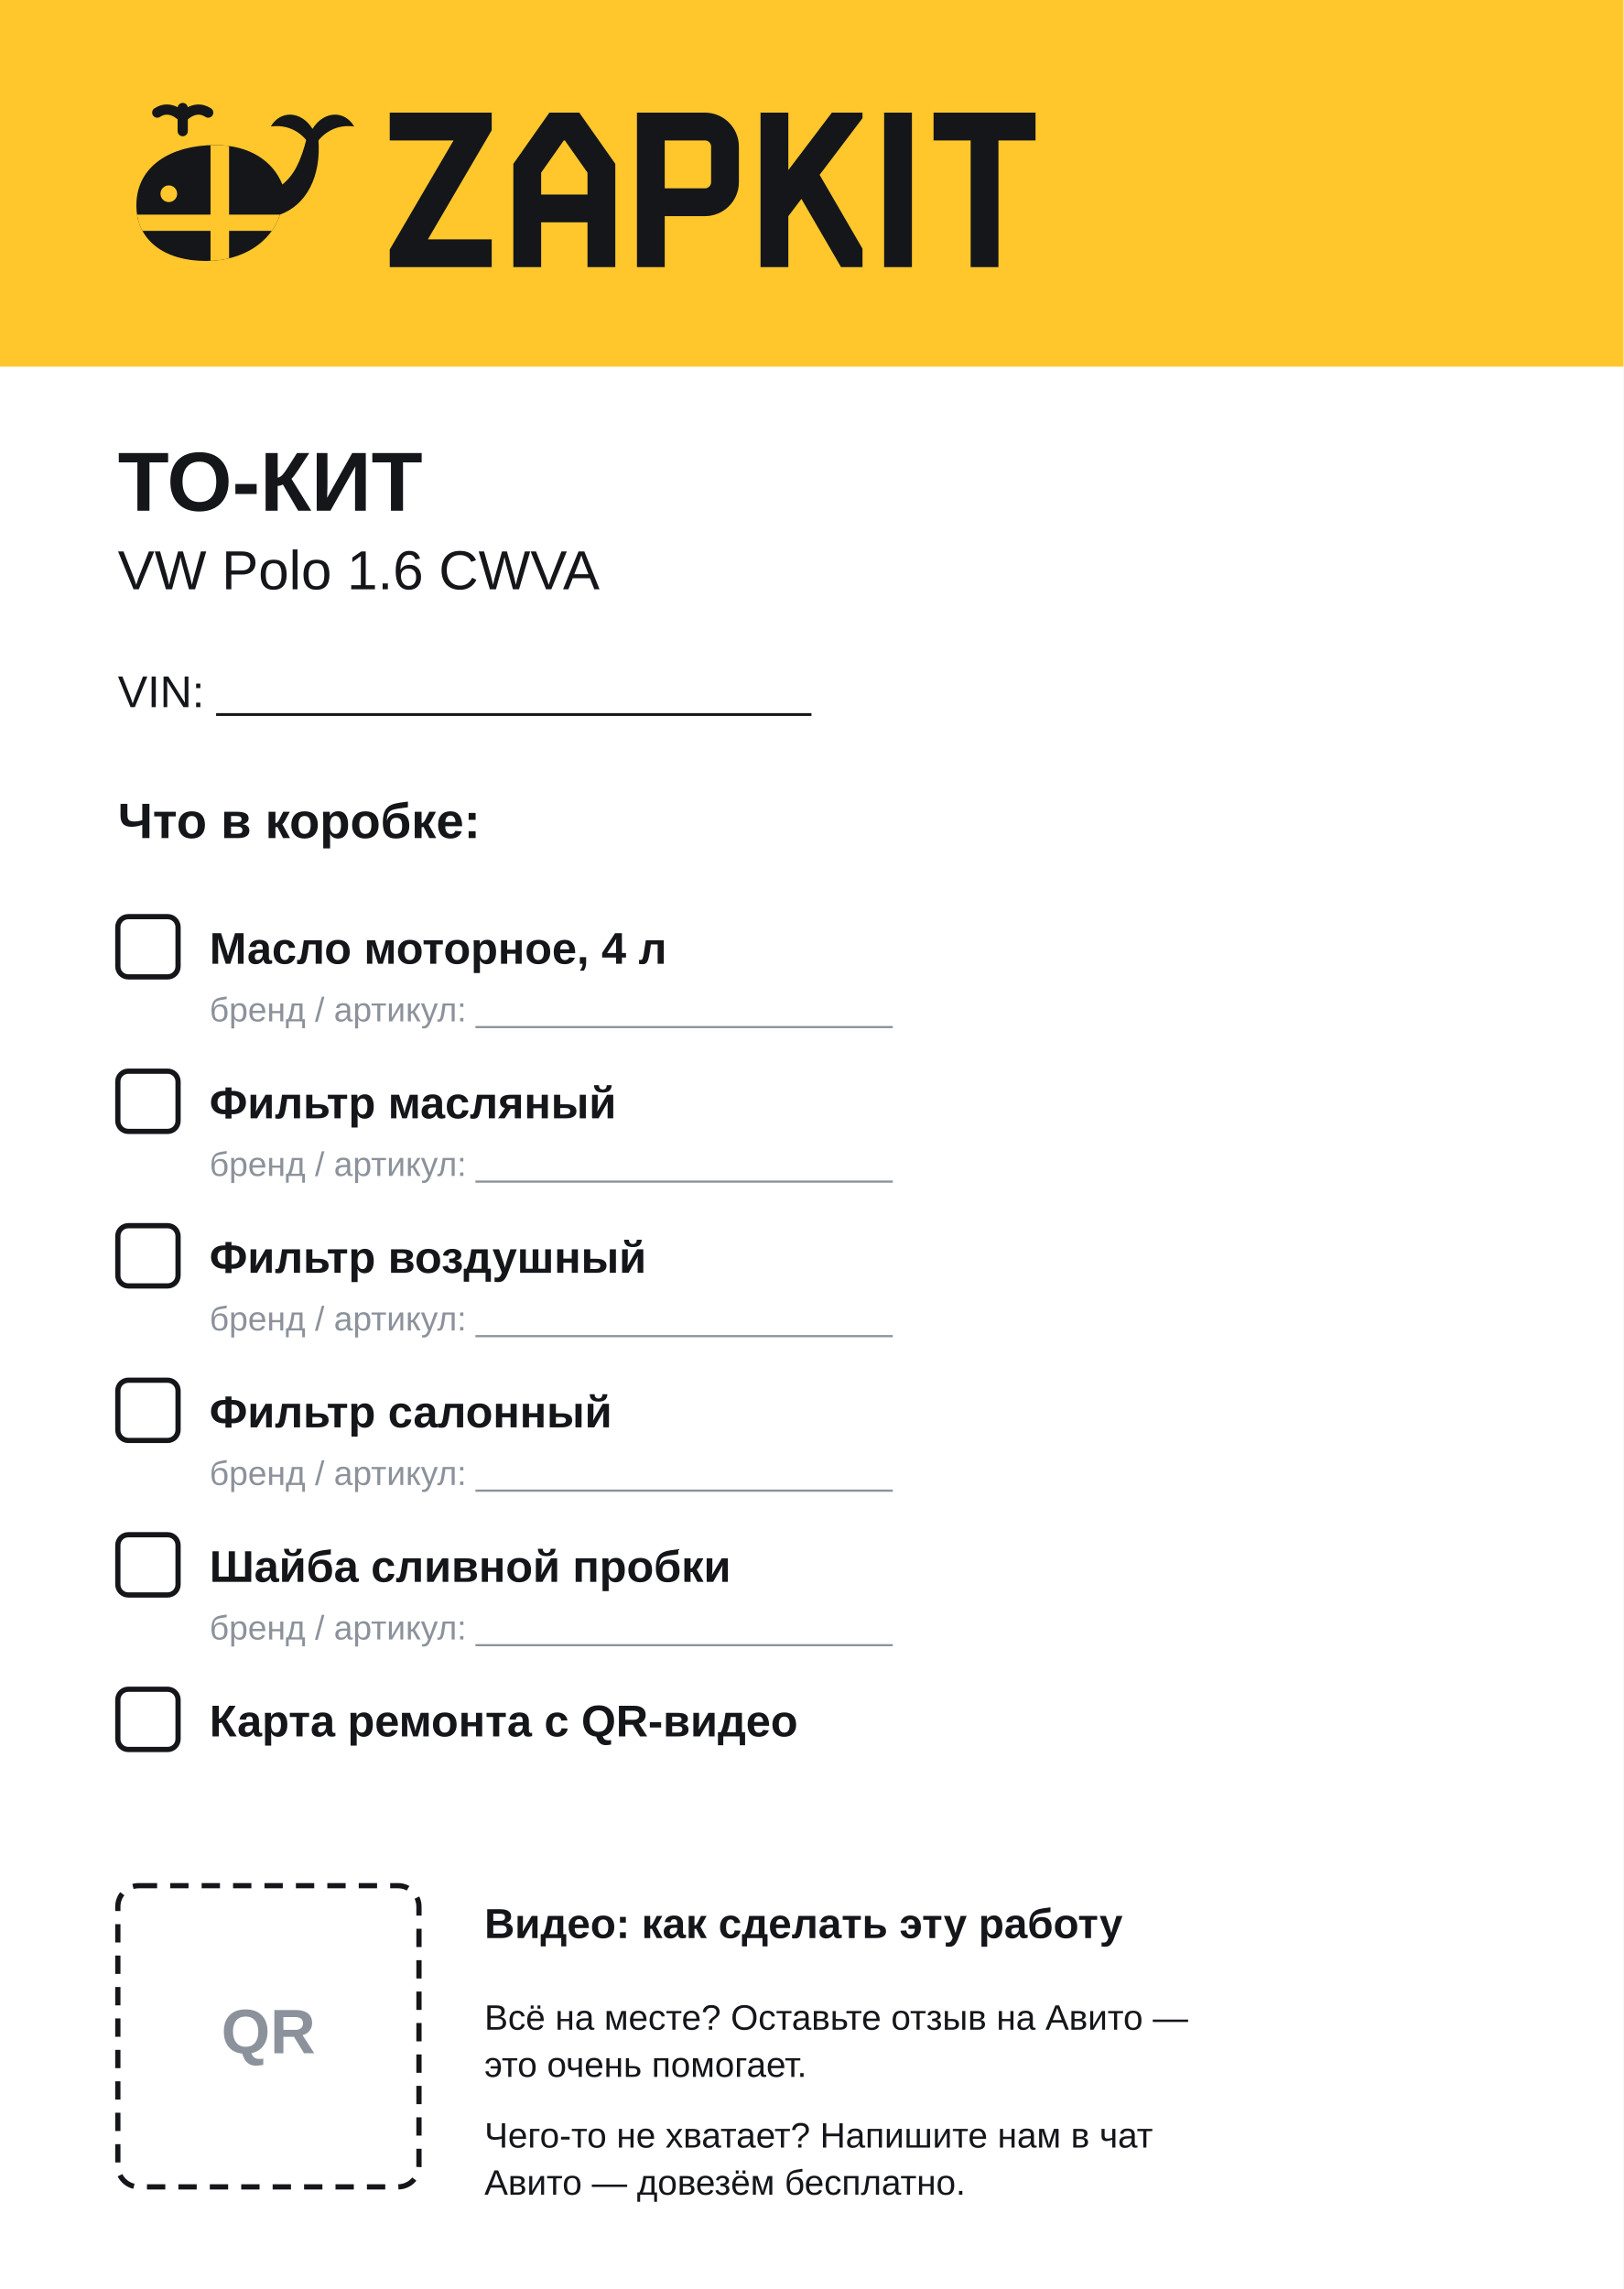
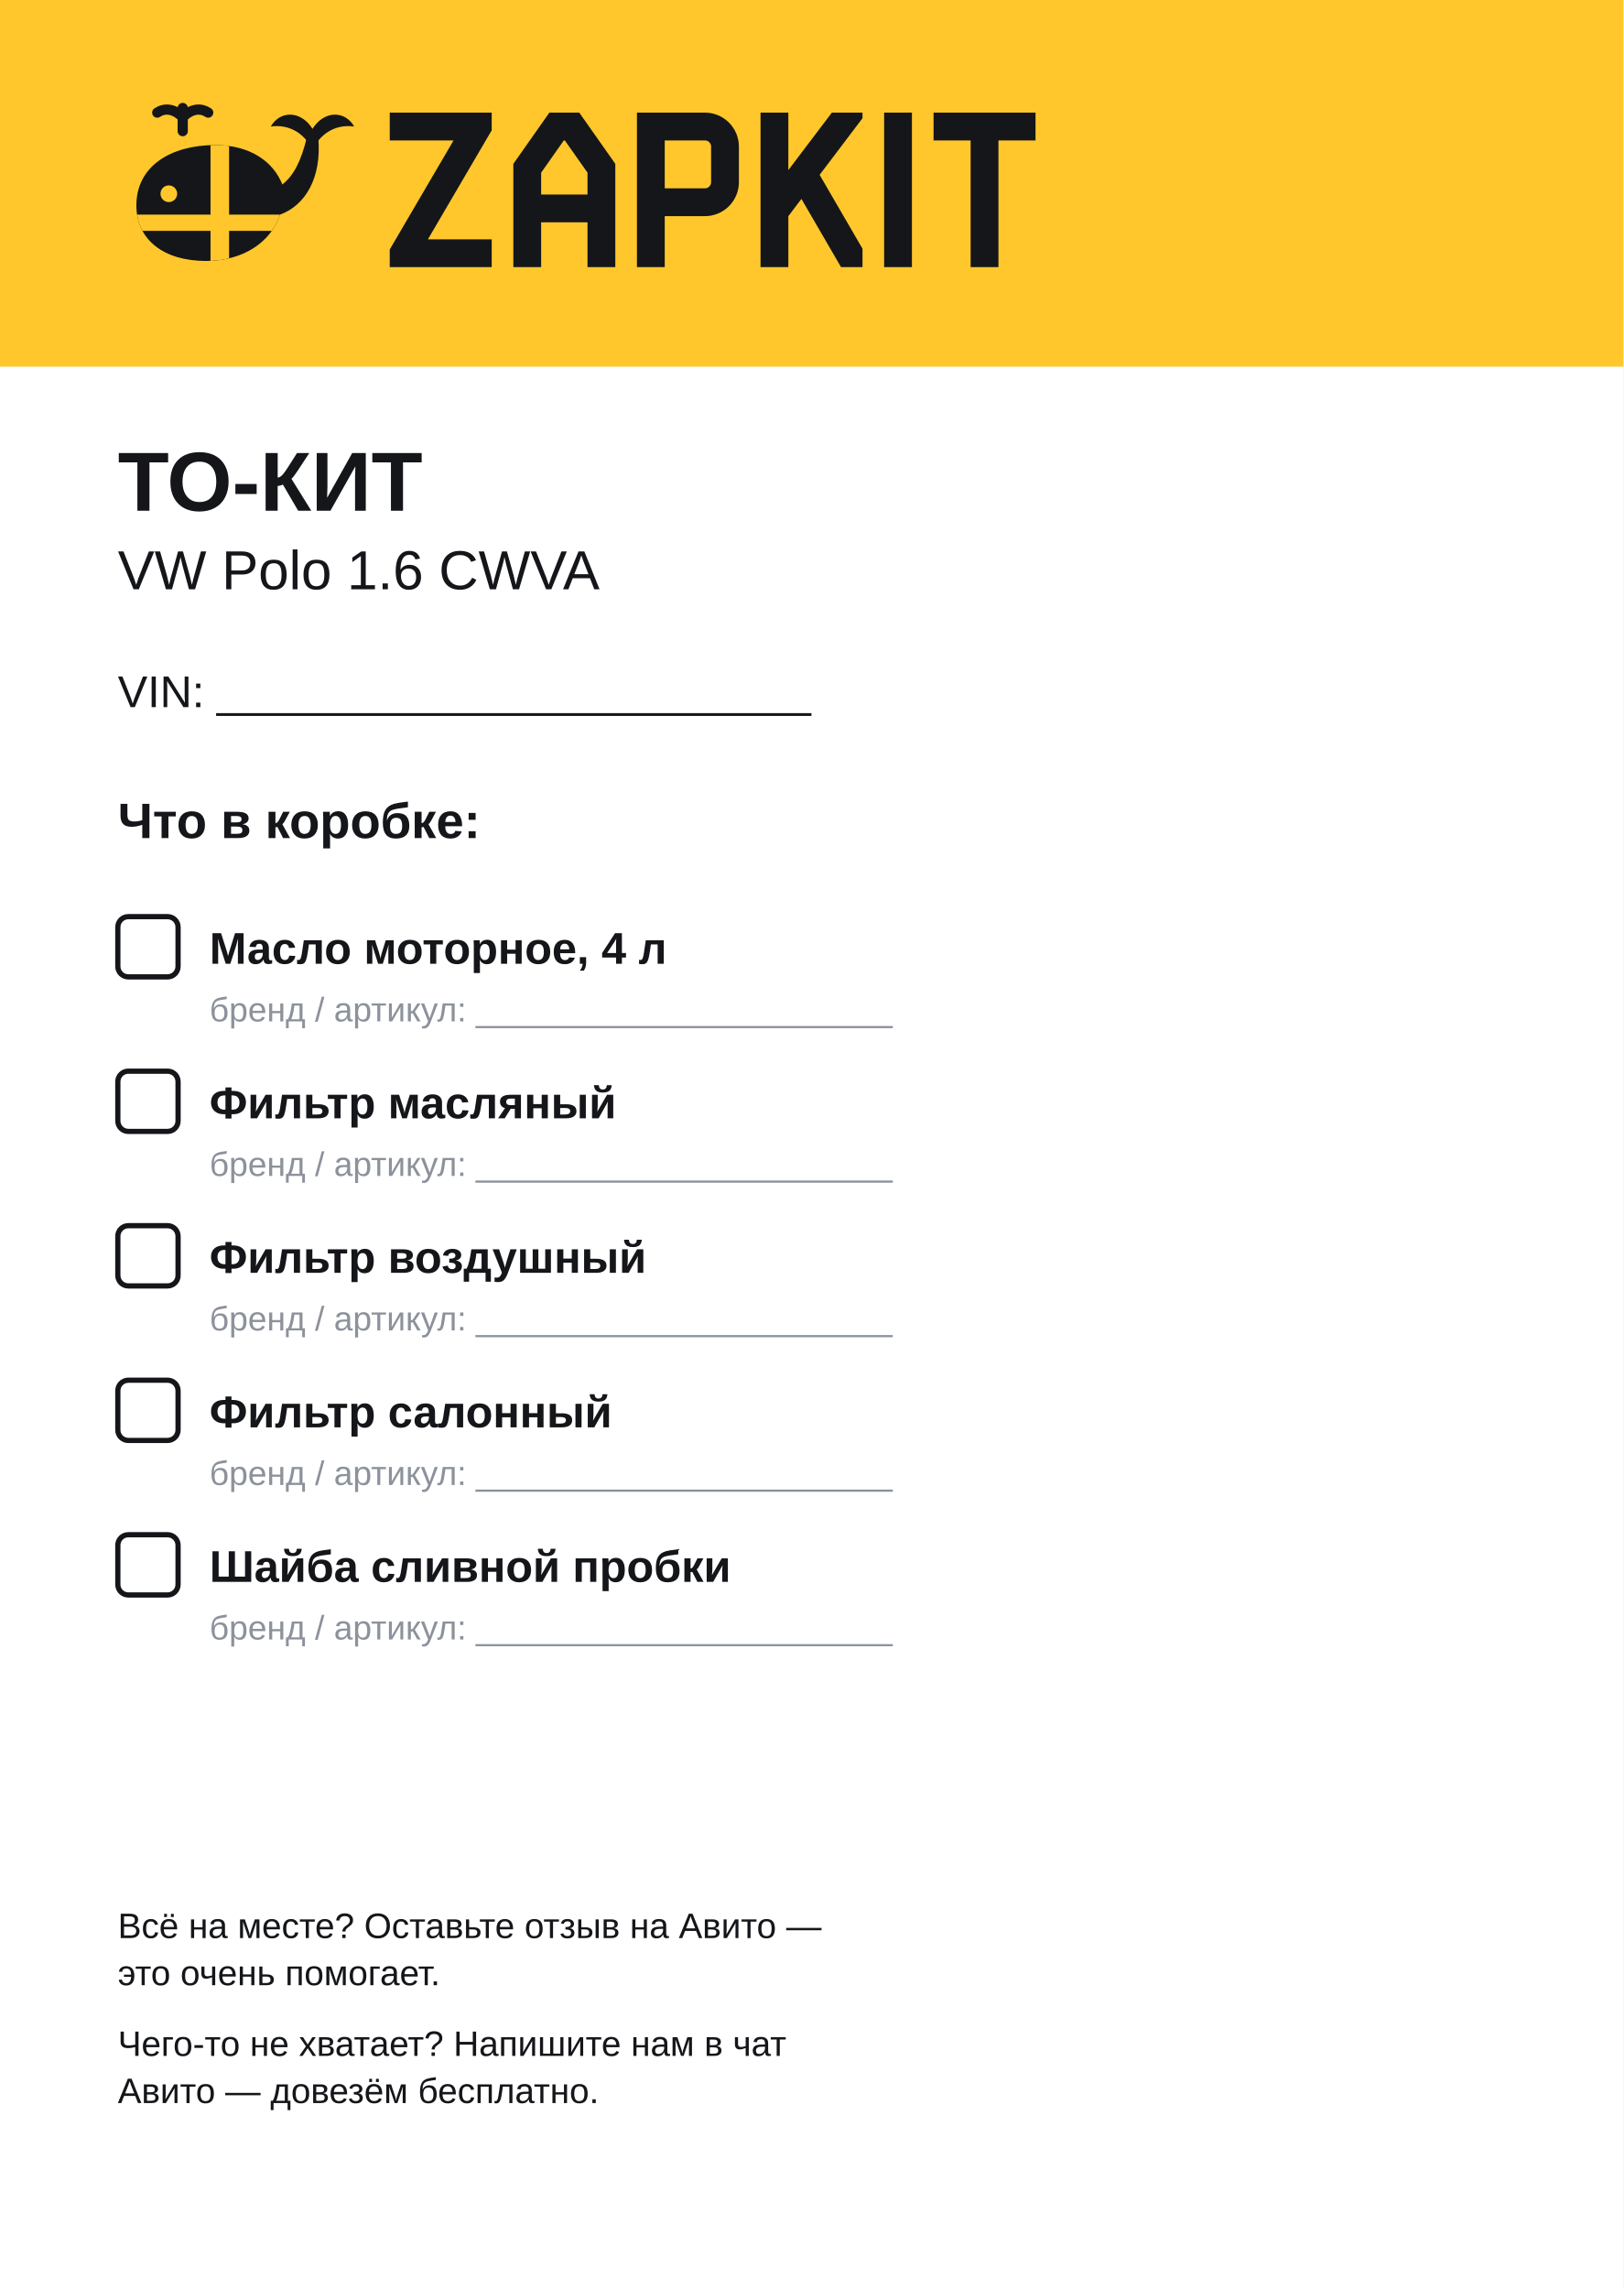
<svg xmlns="http://www.w3.org/2000/svg" viewBox="0 0 1240 1748" width="1240" height="1748" role="img" aria-label="ZAPKIT — карта ремонта: ТО-КИТ VW Polo 1.6 CWVA">
  <rect width="1240" height="1748" fill="#FFFFFF" />
  <rect width="1240" height="280" fill="#FFC72C" />
  <g transform="translate(90 86) scale(1.18)">
    <g transform="translate(0 -30) scale(1.5)">
      <defs>
        <clipPath id="wb-r6">
          <path d="M8,60 C8,43 23,34 42,34 C57,34 67,41 71,51 C76,47 79,41 81.5,31 L86.5,31 C88,48 81,60 70,64 C66,76 54,84 38,84 C20,84 8,75 8,60 Z" />
        </clipPath>
      </defs>
      <path fill="#14161A" d="M8,60 C8,43 23,34 42,34 C57,34 67,41 71,51 C76,47 79,41 81.5,31 L86.5,31 C88,48 81,60 70,64 C66,76 54,84 38,84 C20,84 8,75 8,60 Z" />
      <path fill="#14161A" d="M84,36 C80,28 73,25 66,26 C70,19 79,19 84,27 C89,19 98,19 102,26 C95,25 88,28 84,36 Z" />
      <g clip-path="url(#wb-r6)" fill="#FFC72C">
        <rect x="40" y="30" width="8" height="60" />
        <rect x="0" y="64" width="90" height="7" />
      </g>
      <circle cx="22" cy="55" r="3.6" fill="#FFC72C" />
      <path d="M28,28 V18 M28,22 C24,18 20,18 17,20 M28,22 C32,18 36,18 39,20" fill="none" stroke="#14161A" stroke-width="4.4" stroke-linecap="round" />
    </g>
    <g transform="translate(176 0)">
      <defs>
        <clipPath id="c66-r6">
          <rect width="66" height="100" />
        </clipPath>
        <clipPath id="c18-r6">
          <rect width="18" height="100" />
        </clipPath>
      </defs>
      <g transform="translate(0 0)">
        <path clip-path="url(#c66-r6)" d="M0,9 H57 L9,91 H66" fill="none" stroke="#14161A" stroke-width="18" stroke-linejoin="miter" stroke-miterlimit="10" />
      </g>
      <g transform="translate(80 0)">
        <path clip-path="url(#c66-r6)" d="M9,100 V36 L28,9 H38 L57,36 V100 M9,62 H57" fill="none" stroke="#14161A" stroke-width="18" stroke-linejoin="miter" stroke-miterlimit="10" />
      </g>
      <g transform="translate(160 0)">
        <path clip-path="url(#c66-r6)" d="M9,100 V9 H44 A13,13 0 0 1 57,22 V45 A13,13 0 0 1 44,58 H9" fill="none" stroke="#14161A" stroke-width="18" stroke-linejoin="miter" stroke-miterlimit="10" />
      </g>
      <g transform="translate(240 0)">
        <path clip-path="url(#c66-r6)" d="M9,0 V100 M9,64 L62,-6 M30,44 L66,106" fill="none" stroke="#14161A" stroke-width="18" stroke-linejoin="miter" stroke-miterlimit="10" />
      </g>
      <g transform="translate(320 0)">
        <path clip-path="url(#c18-r6)" d="M9,0 V100" fill="none" stroke="#14161A" stroke-width="18" stroke-linejoin="miter" stroke-miterlimit="10" />
      </g>
      <g transform="translate(352 0)">
        <path clip-path="url(#c66-r6)" d="M0,9 H66 M33,9 V100" fill="none" stroke="#14161A" stroke-width="18" stroke-linejoin="miter" stroke-miterlimit="10" />
      </g>
    </g>
  </g>
  <text x="90" y="390" font-family="'Liberation Sans', Arial, Helvetica, sans-serif" font-size="64" font-weight="700" fill="#14161A" text-anchor="start">ТО-КИТ</text>
  <text x="90" y="450" font-family="'Liberation Sans', Arial, Helvetica, sans-serif" font-size="42" font-weight="400" fill="#14161A" text-anchor="start">VW Polo 1.6 CWVA</text>
  <text x="90" y="540" font-family="'Liberation Sans', Arial, Helvetica, sans-serif" font-size="34" font-weight="400" fill="#14161A" text-anchor="start">VIN: ________________________</text>
  <text x="90" y="640" font-family="'Liberation Sans', Arial, Helvetica, sans-serif" font-size="38" font-weight="700" fill="#14161A" text-anchor="start">Что в коробке:</text>
  <rect x="90" y="700" width="46" height="46" rx="8" fill="none" stroke="#14161A" stroke-width="4" />
  <text x="160" y="736" font-family="'Liberation Sans', Arial, Helvetica, sans-serif" font-size="34" font-weight="700" fill="#14161A" text-anchor="start">Масло моторное, 4 л</text>
  <text x="160" y="780" font-family="'Liberation Sans', Arial, Helvetica, sans-serif" font-size="26" font-weight="400" fill="#8C929B" text-anchor="start">бренд / артикул: ______________________</text>
  <rect x="90" y="818" width="46" height="46" rx="8" fill="none" stroke="#14161A" stroke-width="4" />
  <text x="160" y="854" font-family="'Liberation Sans', Arial, Helvetica, sans-serif" font-size="34" font-weight="700" fill="#14161A" text-anchor="start">Фильтр масляный</text>
  <text x="160" y="898" font-family="'Liberation Sans', Arial, Helvetica, sans-serif" font-size="26" font-weight="400" fill="#8C929B" text-anchor="start">бренд / артикул: ______________________</text>
  <rect x="90" y="936" width="46" height="46" rx="8" fill="none" stroke="#14161A" stroke-width="4" />
  <text x="160" y="972" font-family="'Liberation Sans', Arial, Helvetica, sans-serif" font-size="34" font-weight="700" fill="#14161A" text-anchor="start">Фильтр воздушный</text>
  <text x="160" y="1016" font-family="'Liberation Sans', Arial, Helvetica, sans-serif" font-size="26" font-weight="400" fill="#8C929B" text-anchor="start">бренд / артикул: ______________________</text>
  <rect x="90" y="1054" width="46" height="46" rx="8" fill="none" stroke="#14161A" stroke-width="4" />
  <text x="160" y="1090" font-family="'Liberation Sans', Arial, Helvetica, sans-serif" font-size="34" font-weight="700" fill="#14161A" text-anchor="start">Фильтр салонный</text>
  <text x="160" y="1134" font-family="'Liberation Sans', Arial, Helvetica, sans-serif" font-size="26" font-weight="400" fill="#8C929B" text-anchor="start">бренд / артикул: ______________________</text>
  <rect x="90" y="1172" width="46" height="46" rx="8" fill="none" stroke="#14161A" stroke-width="4" />
  <text x="160" y="1208" font-family="'Liberation Sans', Arial, Helvetica, sans-serif" font-size="34" font-weight="700" fill="#14161A" text-anchor="start">Шайба сливной пробки</text>
  <text x="160" y="1252" font-family="'Liberation Sans', Arial, Helvetica, sans-serif" font-size="26" font-weight="400" fill="#8C929B" text-anchor="start">бренд / артикул: ______________________</text>
-   <rect x="90" y="1290" width="46" height="46" rx="8" fill="none" stroke="#14161A" stroke-width="4" />
-   <text x="160" y="1326" font-family="'Liberation Sans', Arial, Helvetica, sans-serif" font-size="34" font-weight="700" fill="#14161A" text-anchor="start">Карта ремонта с QR-видео</text>
-   <rect x="90" y="1440" width="230" height="230" rx="16" fill="none" stroke="#14161A" stroke-width="4" stroke-dasharray="14 10" />
-   <text x="205" y="1568" font-family="'Liberation Sans', Arial, Helvetica, sans-serif" font-size="48" font-weight="700" fill="#8C929B" text-anchor="middle">QR</text>
-   <text x="370" y="1480" font-family="'Liberation Sans', Arial, Helvetica, sans-serif" font-size="32" font-weight="700" fill="#14161A" text-anchor="start">Видео: как сделать эту работу</text>
-   <text x="370" y="1550" font-family="'Liberation Sans', Arial, Helvetica, sans-serif" font-size="27" font-weight="400" fill="#14161A" text-anchor="start">Всё на месте? Оставьте отзыв на Авито —</text>
-   <text x="370" y="1586" font-family="'Liberation Sans', Arial, Helvetica, sans-serif" font-size="27" font-weight="400" fill="#14161A" text-anchor="start">это очень помогает.</text>
-   <text x="370" y="1640" font-family="'Liberation Sans', Arial, Helvetica, sans-serif" font-size="27" font-weight="400" fill="#14161A" text-anchor="start">Чего-то не хватает? Напишите нам в чат</text>
-   <text x="370" y="1676" font-family="'Liberation Sans', Arial, Helvetica, sans-serif" font-size="27" font-weight="400" fill="#14161A" text-anchor="start">Авито — довезём бесплатно.</text>
+   <text x="90" y="1480" font-family="'Liberation Sans', Arial, Helvetica, sans-serif" font-size="27" font-weight="400" fill="#14161A" text-anchor="start">Всё на месте? Оставьте отзыв на Авито —</text>
+   <text x="90" y="1516" font-family="'Liberation Sans', Arial, Helvetica, sans-serif" font-size="27" font-weight="400" fill="#14161A" text-anchor="start">это очень помогает.</text>
+   <text x="90" y="1570" font-family="'Liberation Sans', Arial, Helvetica, sans-serif" font-size="27" font-weight="400" fill="#14161A" text-anchor="start">Чего-то не хватает? Напишите нам в чат</text>
+   <text x="90" y="1606" font-family="'Liberation Sans', Arial, Helvetica, sans-serif" font-size="27" font-weight="400" fill="#14161A" text-anchor="start">Авито — довезём бесплатно.</text>
</svg>
